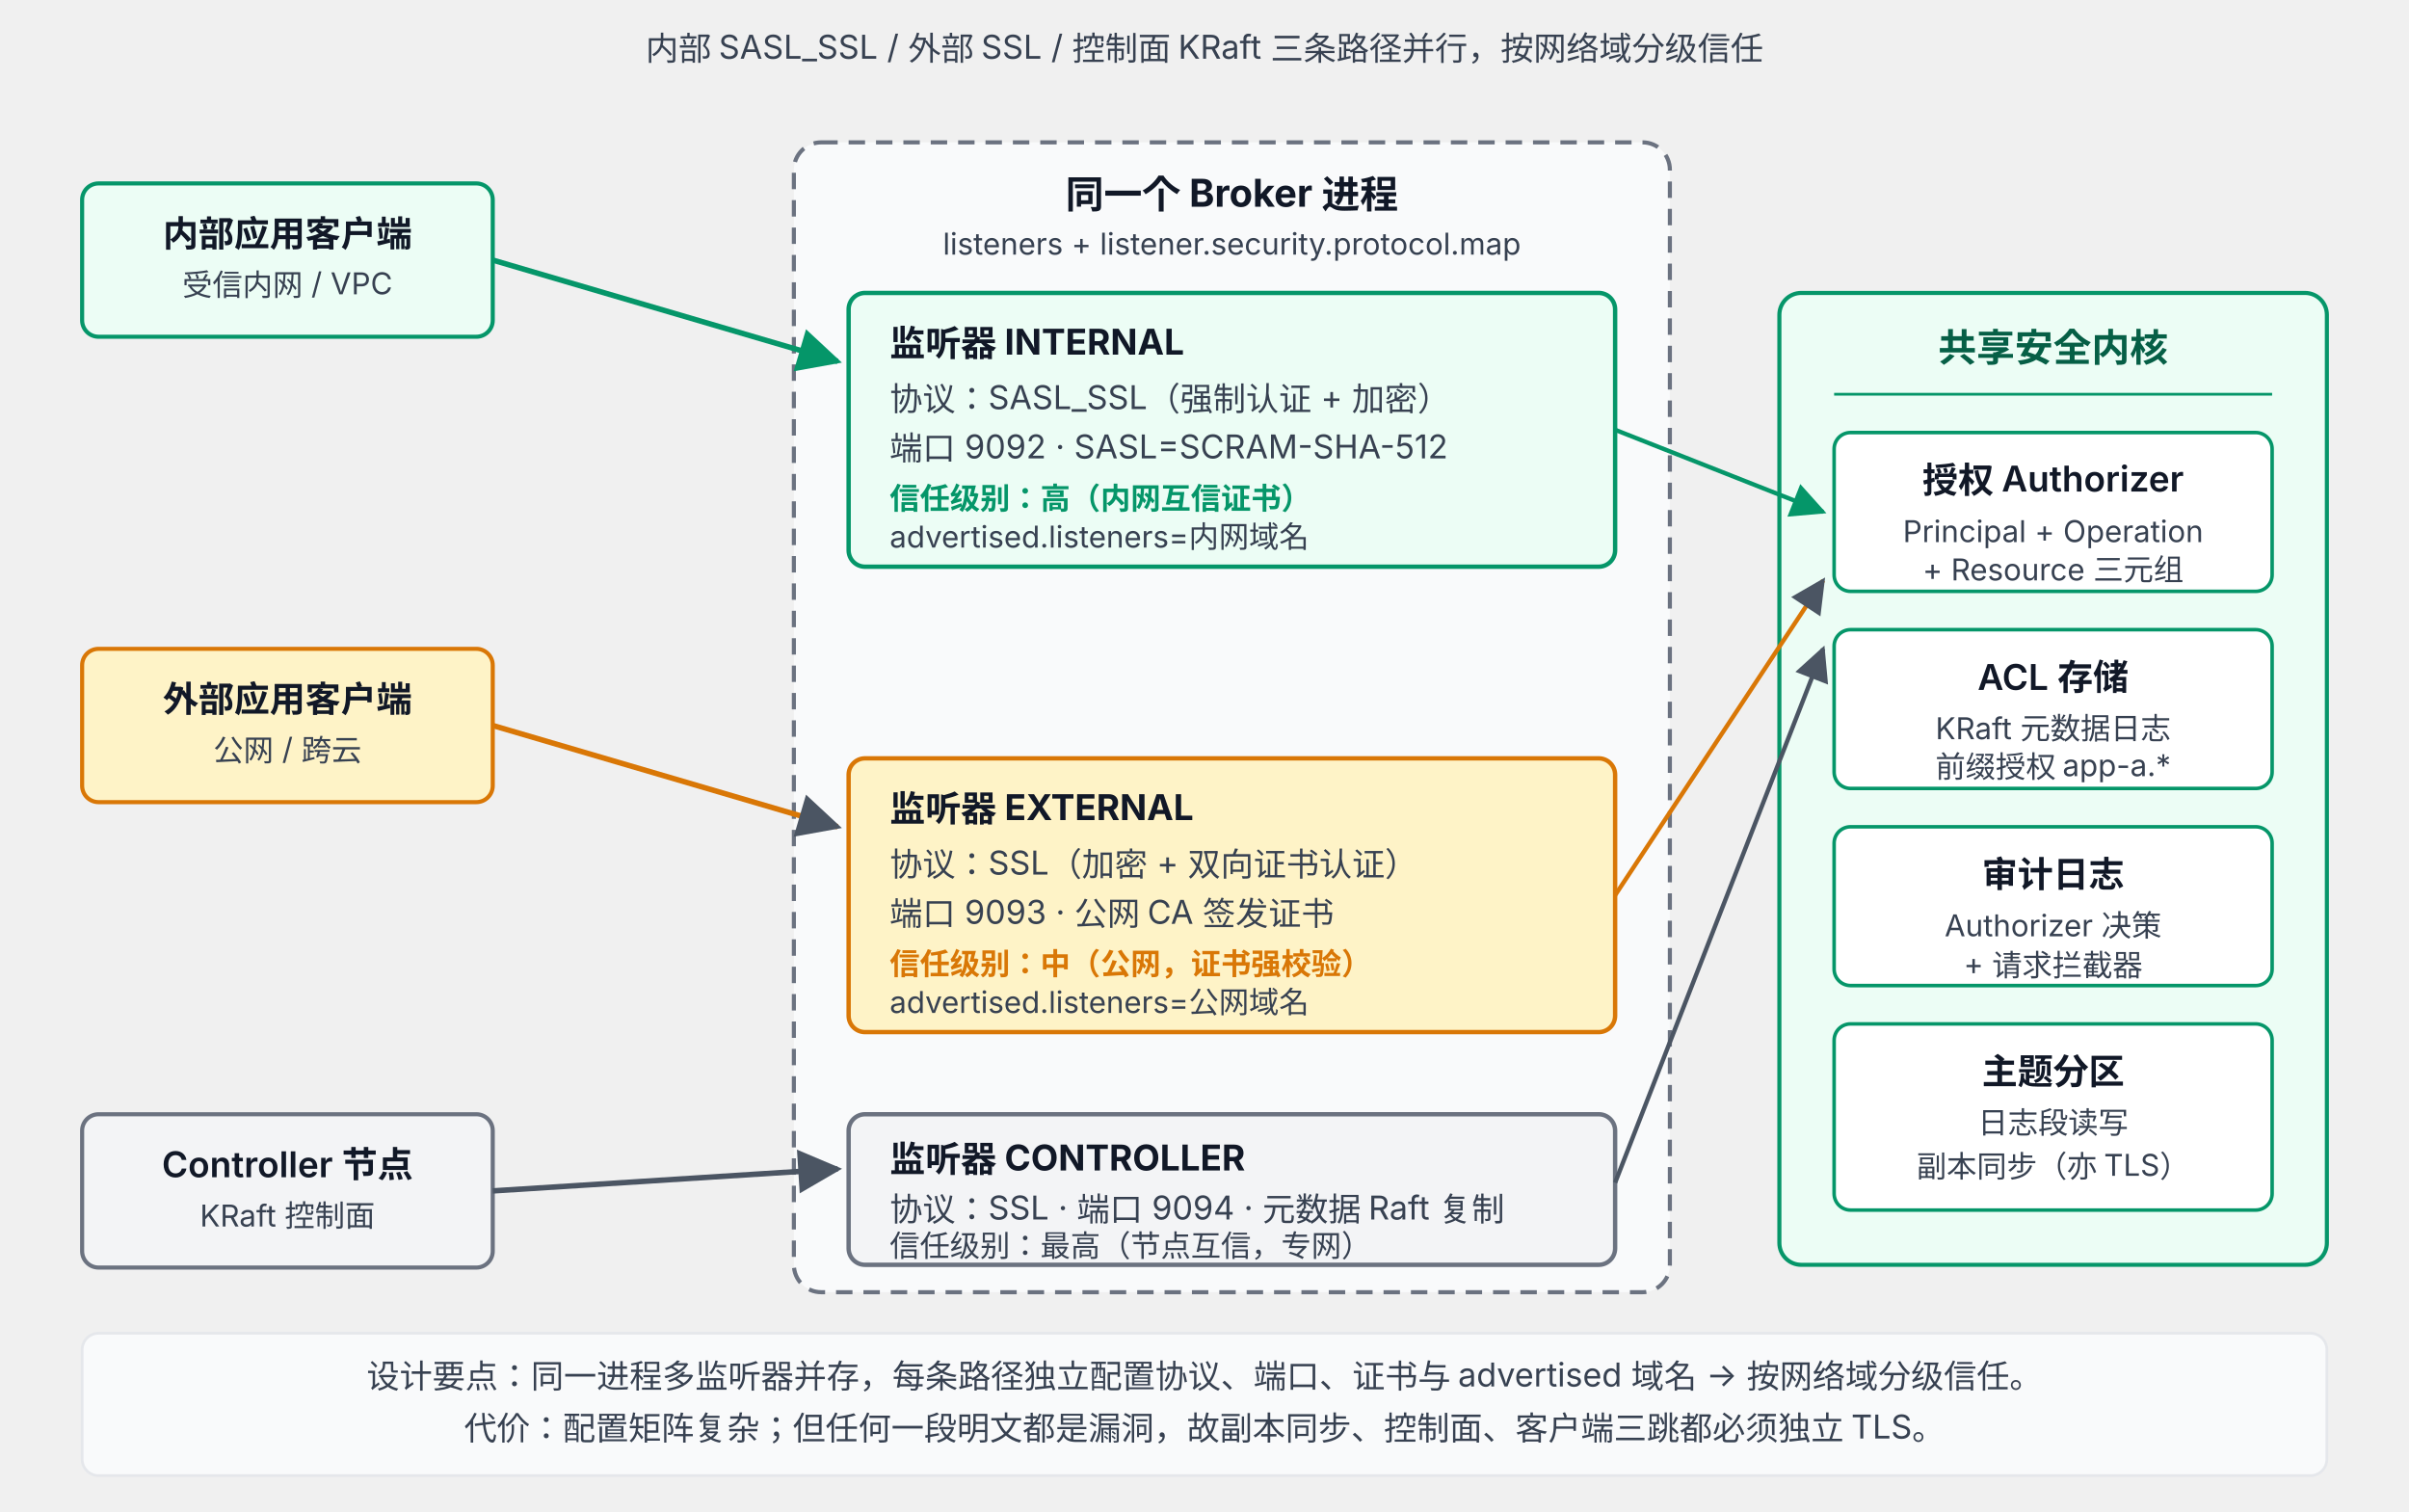
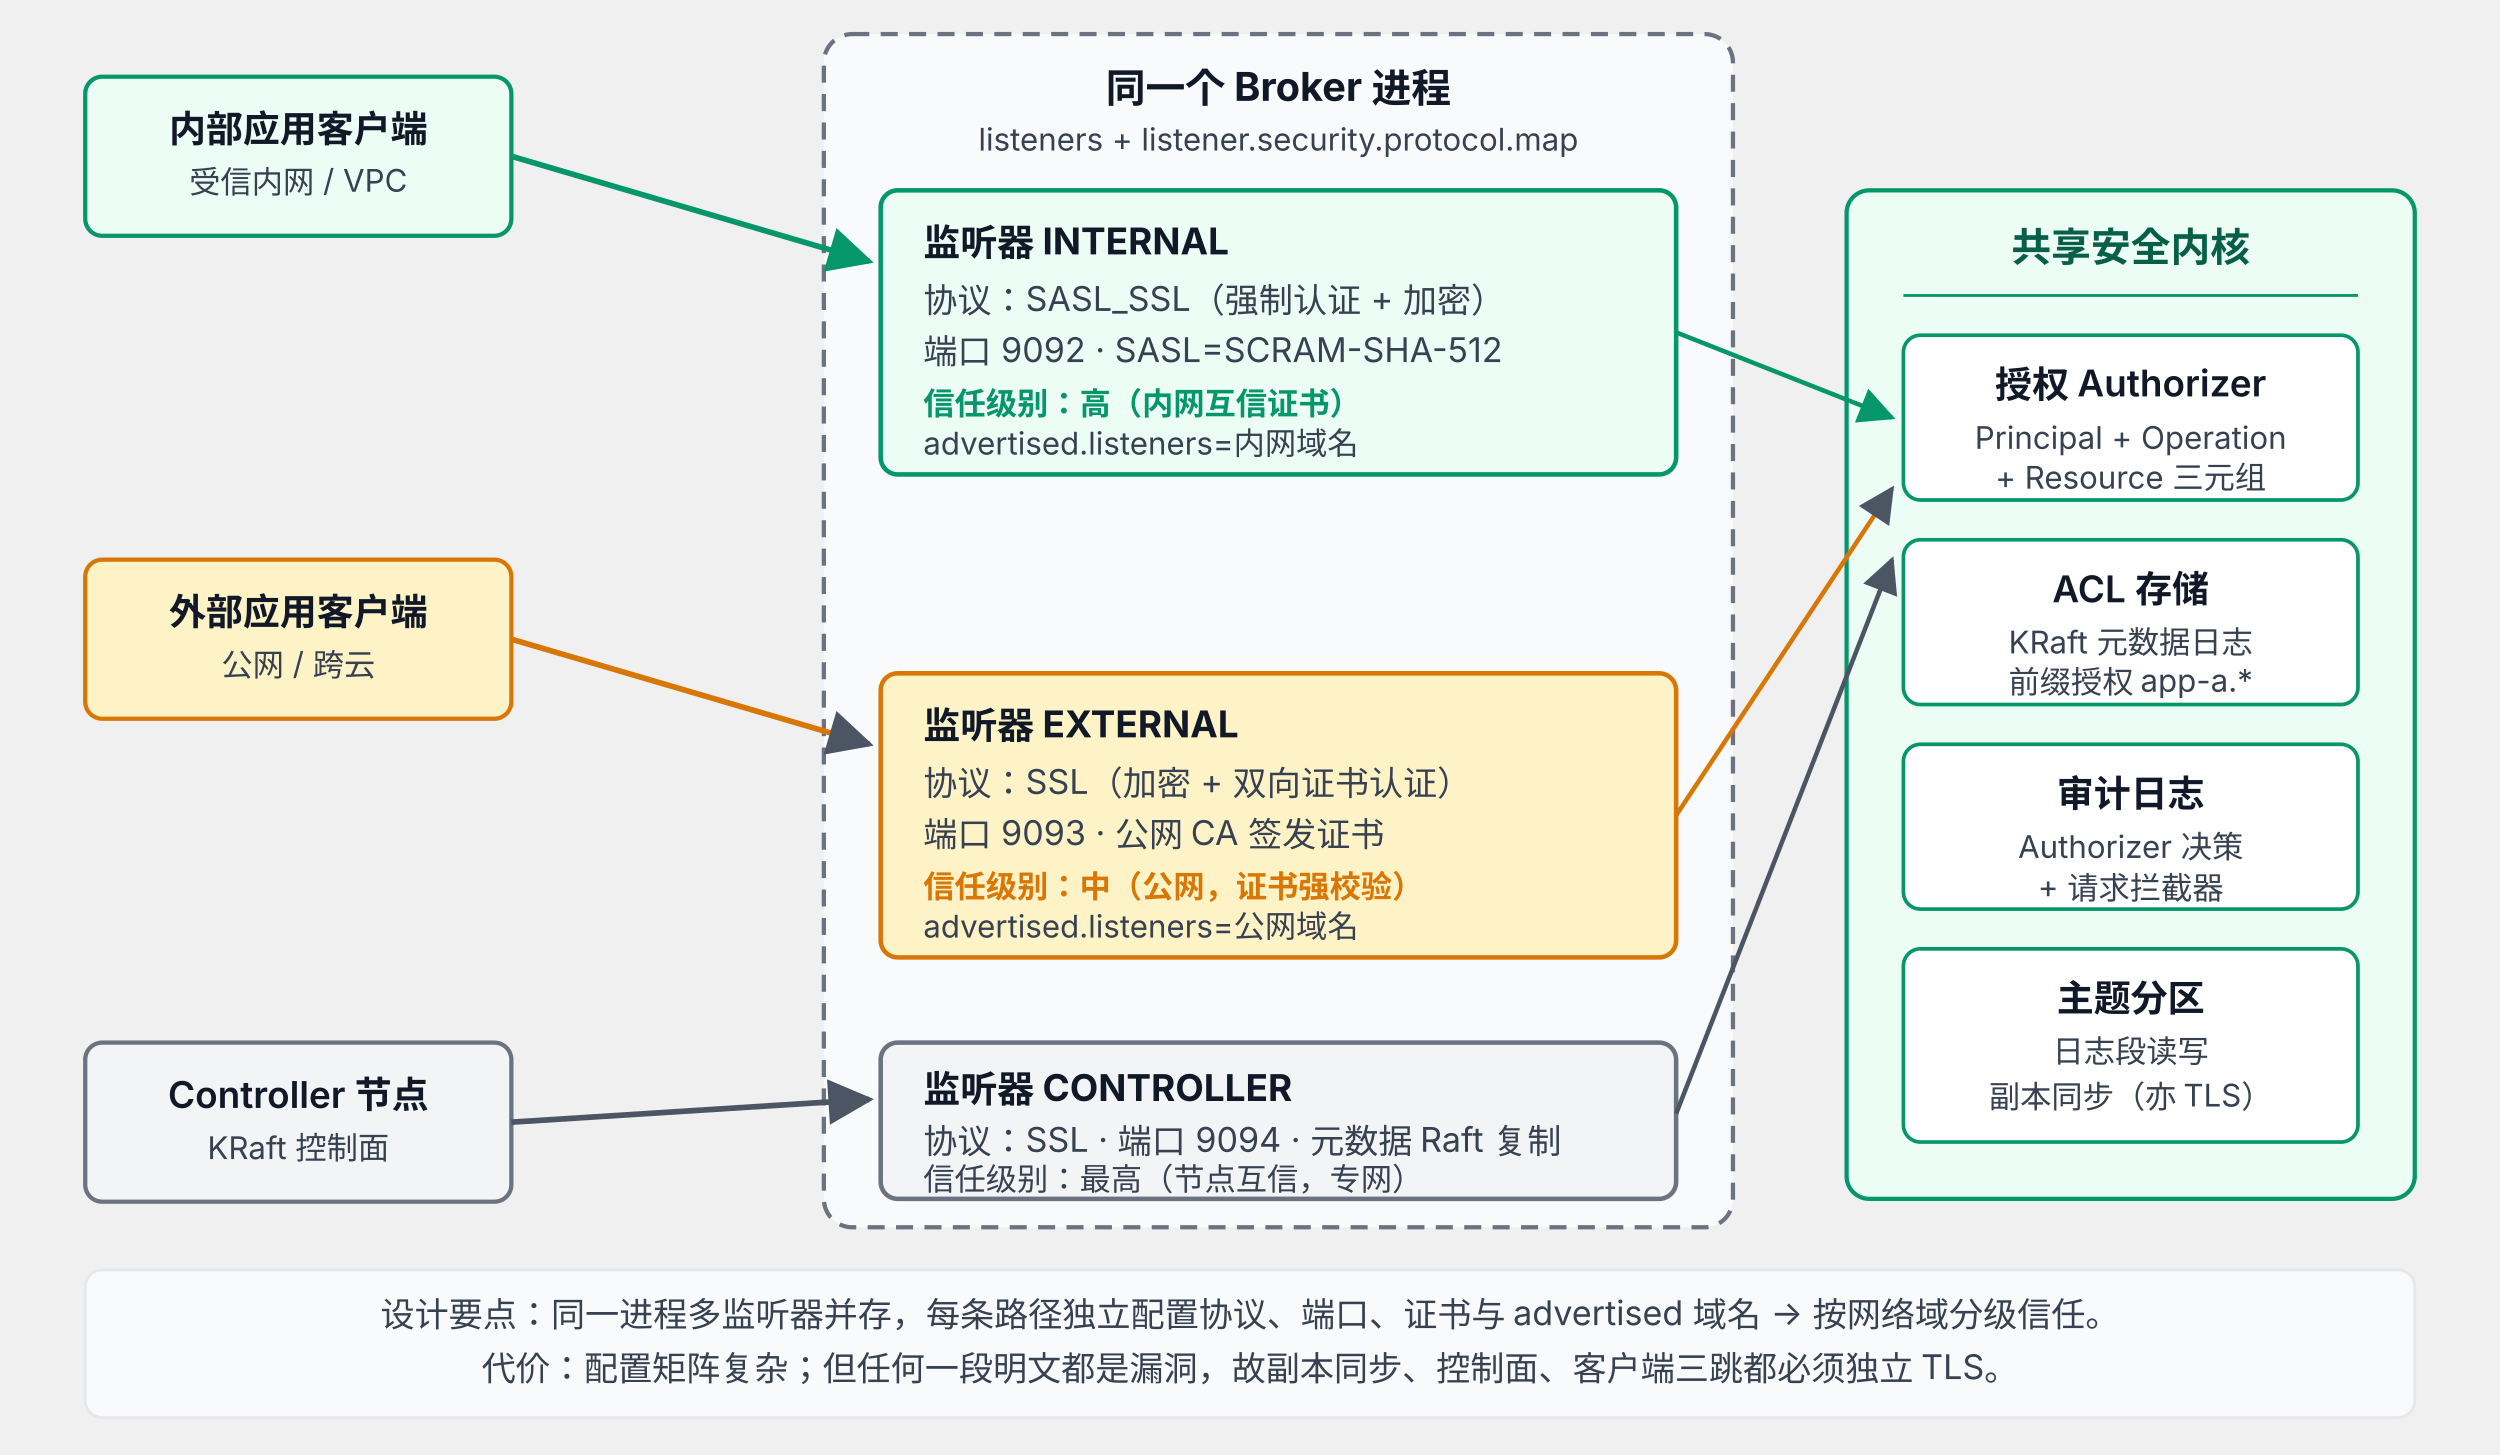
- <svg xmlns="http://www.w3.org/2000/svg" viewBox="0 28 880 552" font-family="system-ui, -apple-system, 'PingFang SC', 'Microsoft YaHei', sans-serif">
+ <svg xmlns="http://www.w3.org/2000/svg" viewBox="0 68 880 512" font-family="system-ui, -apple-system, 'PingFang SC', 'Microsoft YaHei', sans-serif">
  <defs>
    <marker id="arrow" viewBox="0 0 10 10" refX="9" refY="5" markerWidth="8" markerHeight="8" orient="auto-start-reverse">
      <path d="M0,0 L10,5 L0,10 z" fill="#4B5563" />
    </marker>
    <marker id="arrow-red" viewBox="0 0 10 10" refX="9" refY="5" markerWidth="8" markerHeight="8" orient="auto-start-reverse">
      <path d="M0,0 L10,5 L0,10 z" fill="#EF4444" />
    </marker>
    <marker id="arrow-green" viewBox="0 0 10 10" refX="9" refY="5" markerWidth="8" markerHeight="8" orient="auto-start-reverse">
      <path d="M0,0 L10,5 L0,10 z" fill="#059669" />
    </marker>
  </defs>
-   <text x="440" y="50" text-anchor="middle" font-size="12" fill="#374151">内部 SASL_SSL / 外部 SSL / 控制面 KRaft 三条路径并行，按网络域分级信任</text>
  <rect x="30" y="95" width="150" height="56" rx="6" fill="#ECFDF5" stroke="#059669" stroke-width="1.5" />
  <text x="105" y="118" text-anchor="middle" font-size="13" font-weight="600" fill="#111827">内部应用客户端</text>
  <text x="105" y="136" text-anchor="middle" font-size="11" fill="#374151">受信内网 / VPC</text>
  <rect x="30" y="265" width="150" height="56" rx="6" fill="#FEF3C7" stroke="#D97706" stroke-width="1.5" />
  <text x="105" y="288" text-anchor="middle" font-size="13" font-weight="600" fill="#111827">外部应用客户端</text>
  <text x="105" y="306" text-anchor="middle" font-size="11" fill="#374151">公网 / 跨云</text>
  <rect x="30" y="435" width="150" height="56" rx="6" fill="#F3F4F6" stroke="#6B7280" stroke-width="1.5" />
  <text x="105" y="458" text-anchor="middle" font-size="13" font-weight="600" fill="#111827">Controller 节点</text>
  <text x="105" y="476" text-anchor="middle" font-size="11" fill="#374151">KRaft 控制面</text>
  <rect x="290" y="80" width="320" height="420" rx="10" fill="#F9FAFB" stroke="#6B7280" stroke-width="1.5" stroke-dasharray="6 4" />
  <text x="450" y="104" text-anchor="middle" font-size="14" font-weight="700" fill="#111827">同一个 Broker 进程</text>
  <text x="450" y="121" text-anchor="middle" font-size="11" fill="#374151">listeners + listener.security.protocol.map</text>
  <rect x="310" y="135" width="280" height="100" rx="6" fill="#ECFDF5" stroke="#059669" stroke-width="1.6" />
  <text x="325" y="158" font-size="13" font-weight="700" fill="#111827">监听器 INTERNAL</text>
  <text x="325" y="178" font-size="12" fill="#374151">协议：SASL_SSL（强制认证 + 加密）</text>
  <text x="325" y="196" font-size="12" fill="#374151">端口 9092 · SASL=SCRAM-SHA-512</text>
  <text x="325" y="214" font-size="11" fill="#059669" font-weight="600">信任级别：高（内网互信证书）</text>
  <text x="325" y="228" font-size="11" fill="#374151">advertised.listeners=内网域名</text>
  <rect x="310" y="305" width="280" height="100" rx="6" fill="#FEF3C7" stroke="#D97706" stroke-width="1.6" />
  <text x="325" y="328" font-size="13" font-weight="700" fill="#111827">监听器 EXTERNAL</text>
  <text x="325" y="348" font-size="12" fill="#374151">协议：SSL（加密 + 双向证书认证）</text>
  <text x="325" y="366" font-size="12" fill="#374151">端口 9093 · 公网 CA 签发证书</text>
  <text x="325" y="384" font-size="11" fill="#D97706" font-weight="600">信任级别：中（公网，证书强校验）</text>
  <text x="325" y="398" font-size="11" fill="#374151">advertised.listeners=公网域名</text>
  <rect x="310" y="435" width="280" height="55" rx="6" fill="#F3F4F6" stroke="#6B7280" stroke-width="1.6" />
  <text x="325" y="456" font-size="13" font-weight="700" fill="#111827">监听器 CONTROLLER</text>
  <text x="325" y="474" font-size="12" fill="#374151">协议：SSL · 端口 9094 · 元数据 Raft 复制</text>
  <text x="325" y="487" font-size="11" fill="#374151">信任级别：最高（节点互信，专网）</text>
  <line x1="180" y1="123" x2="306" y2="160" stroke="#059669" stroke-width="2" marker-end="url(#arrow-green)" />
  <line x1="180" y1="293" x2="306" y2="330" stroke="#D97706" stroke-width="2" marker-end="url(#arrow)" />
  <line x1="180" y1="463" x2="306" y2="455" stroke="#4B5563" stroke-width="2" marker-end="url(#arrow)" />
  <rect x="650" y="135" width="200" height="355" rx="8" fill="#ECFDF5" stroke="#059669" stroke-width="1.5" />
  <text x="750" y="160" text-anchor="middle" font-size="14" font-weight="700" fill="#065F46">共享安全内核</text>
  <line x1="670" y1="172" x2="830" y2="172" stroke="#059669" stroke-width="1" />
  <rect x="670" y="186" width="160" height="58" rx="6" fill="#FFFFFF" stroke="#059669" stroke-width="1.3" />
  <text x="750" y="208" text-anchor="middle" font-size="13" font-weight="600" fill="#111827">授权 Authorizer</text>
  <text x="750" y="226" text-anchor="middle" font-size="11" fill="#374151">Principal + Operation</text>
  <text x="750" y="240" text-anchor="middle" font-size="11" fill="#374151">+ Resource 三元组</text>
  <rect x="670" y="258" width="160" height="58" rx="6" fill="#FFFFFF" stroke="#059669" stroke-width="1.3" />
  <text x="750" y="280" text-anchor="middle" font-size="13" font-weight="600" fill="#111827">ACL 存储</text>
  <text x="750" y="298" text-anchor="middle" font-size="11" fill="#374151">KRaft 元数据日志</text>
  <text x="750" y="312" text-anchor="middle" font-size="11" fill="#374151">前缀授权 app-a.*</text>
  <rect x="670" y="330" width="160" height="58" rx="6" fill="#FFFFFF" stroke="#059669" stroke-width="1.3" />
  <text x="750" y="352" text-anchor="middle" font-size="13" font-weight="600" fill="#111827">审计日志</text>
  <text x="750" y="370" text-anchor="middle" font-size="11" fill="#374151">Authorizer 决策</text>
  <text x="750" y="384" text-anchor="middle" font-size="11" fill="#374151">+ 请求拦截器</text>
  <rect x="670" y="402" width="160" height="68" rx="6" fill="#FFFFFF" stroke="#059669" stroke-width="1.3" />
  <text x="750" y="424" text-anchor="middle" font-size="13" font-weight="600" fill="#111827">主题分区</text>
  <text x="750" y="442" text-anchor="middle" font-size="11" fill="#374151">日志段读写</text>
  <text x="750" y="458" text-anchor="middle" font-size="11" fill="#374151">副本同步（亦 TLS）</text>
  <line x1="590" y1="185" x2="666" y2="215" stroke="#059669" stroke-width="1.6" marker-end="url(#arrow-green)" />
  <line x1="590" y1="355" x2="666" y2="240" stroke="#D97706" stroke-width="1.6" marker-end="url(#arrow)" />
  <line x1="590" y1="460" x2="666" y2="265" stroke="#4B5563" stroke-width="1.6" marker-end="url(#arrow)" />
  <rect x="30" y="515" width="820" height="52" rx="6" fill="#F9FAFB" stroke="#E5E7EB" stroke-width="1" />
  <text x="440" y="535" text-anchor="middle" font-size="12" fill="#374151">设计要点：同一进程多监听器并存，每条路径独立配置协议、端口、证书与 advertised 域名 → 按网络域分级信任。</text>
  <text x="440" y="554" text-anchor="middle" font-size="12" fill="#374151">代价：配置矩阵复杂；但任何一段明文都是漏洞，故副本同步、控制面、客户端三跳都必须独立 TLS。</text>
</svg>
